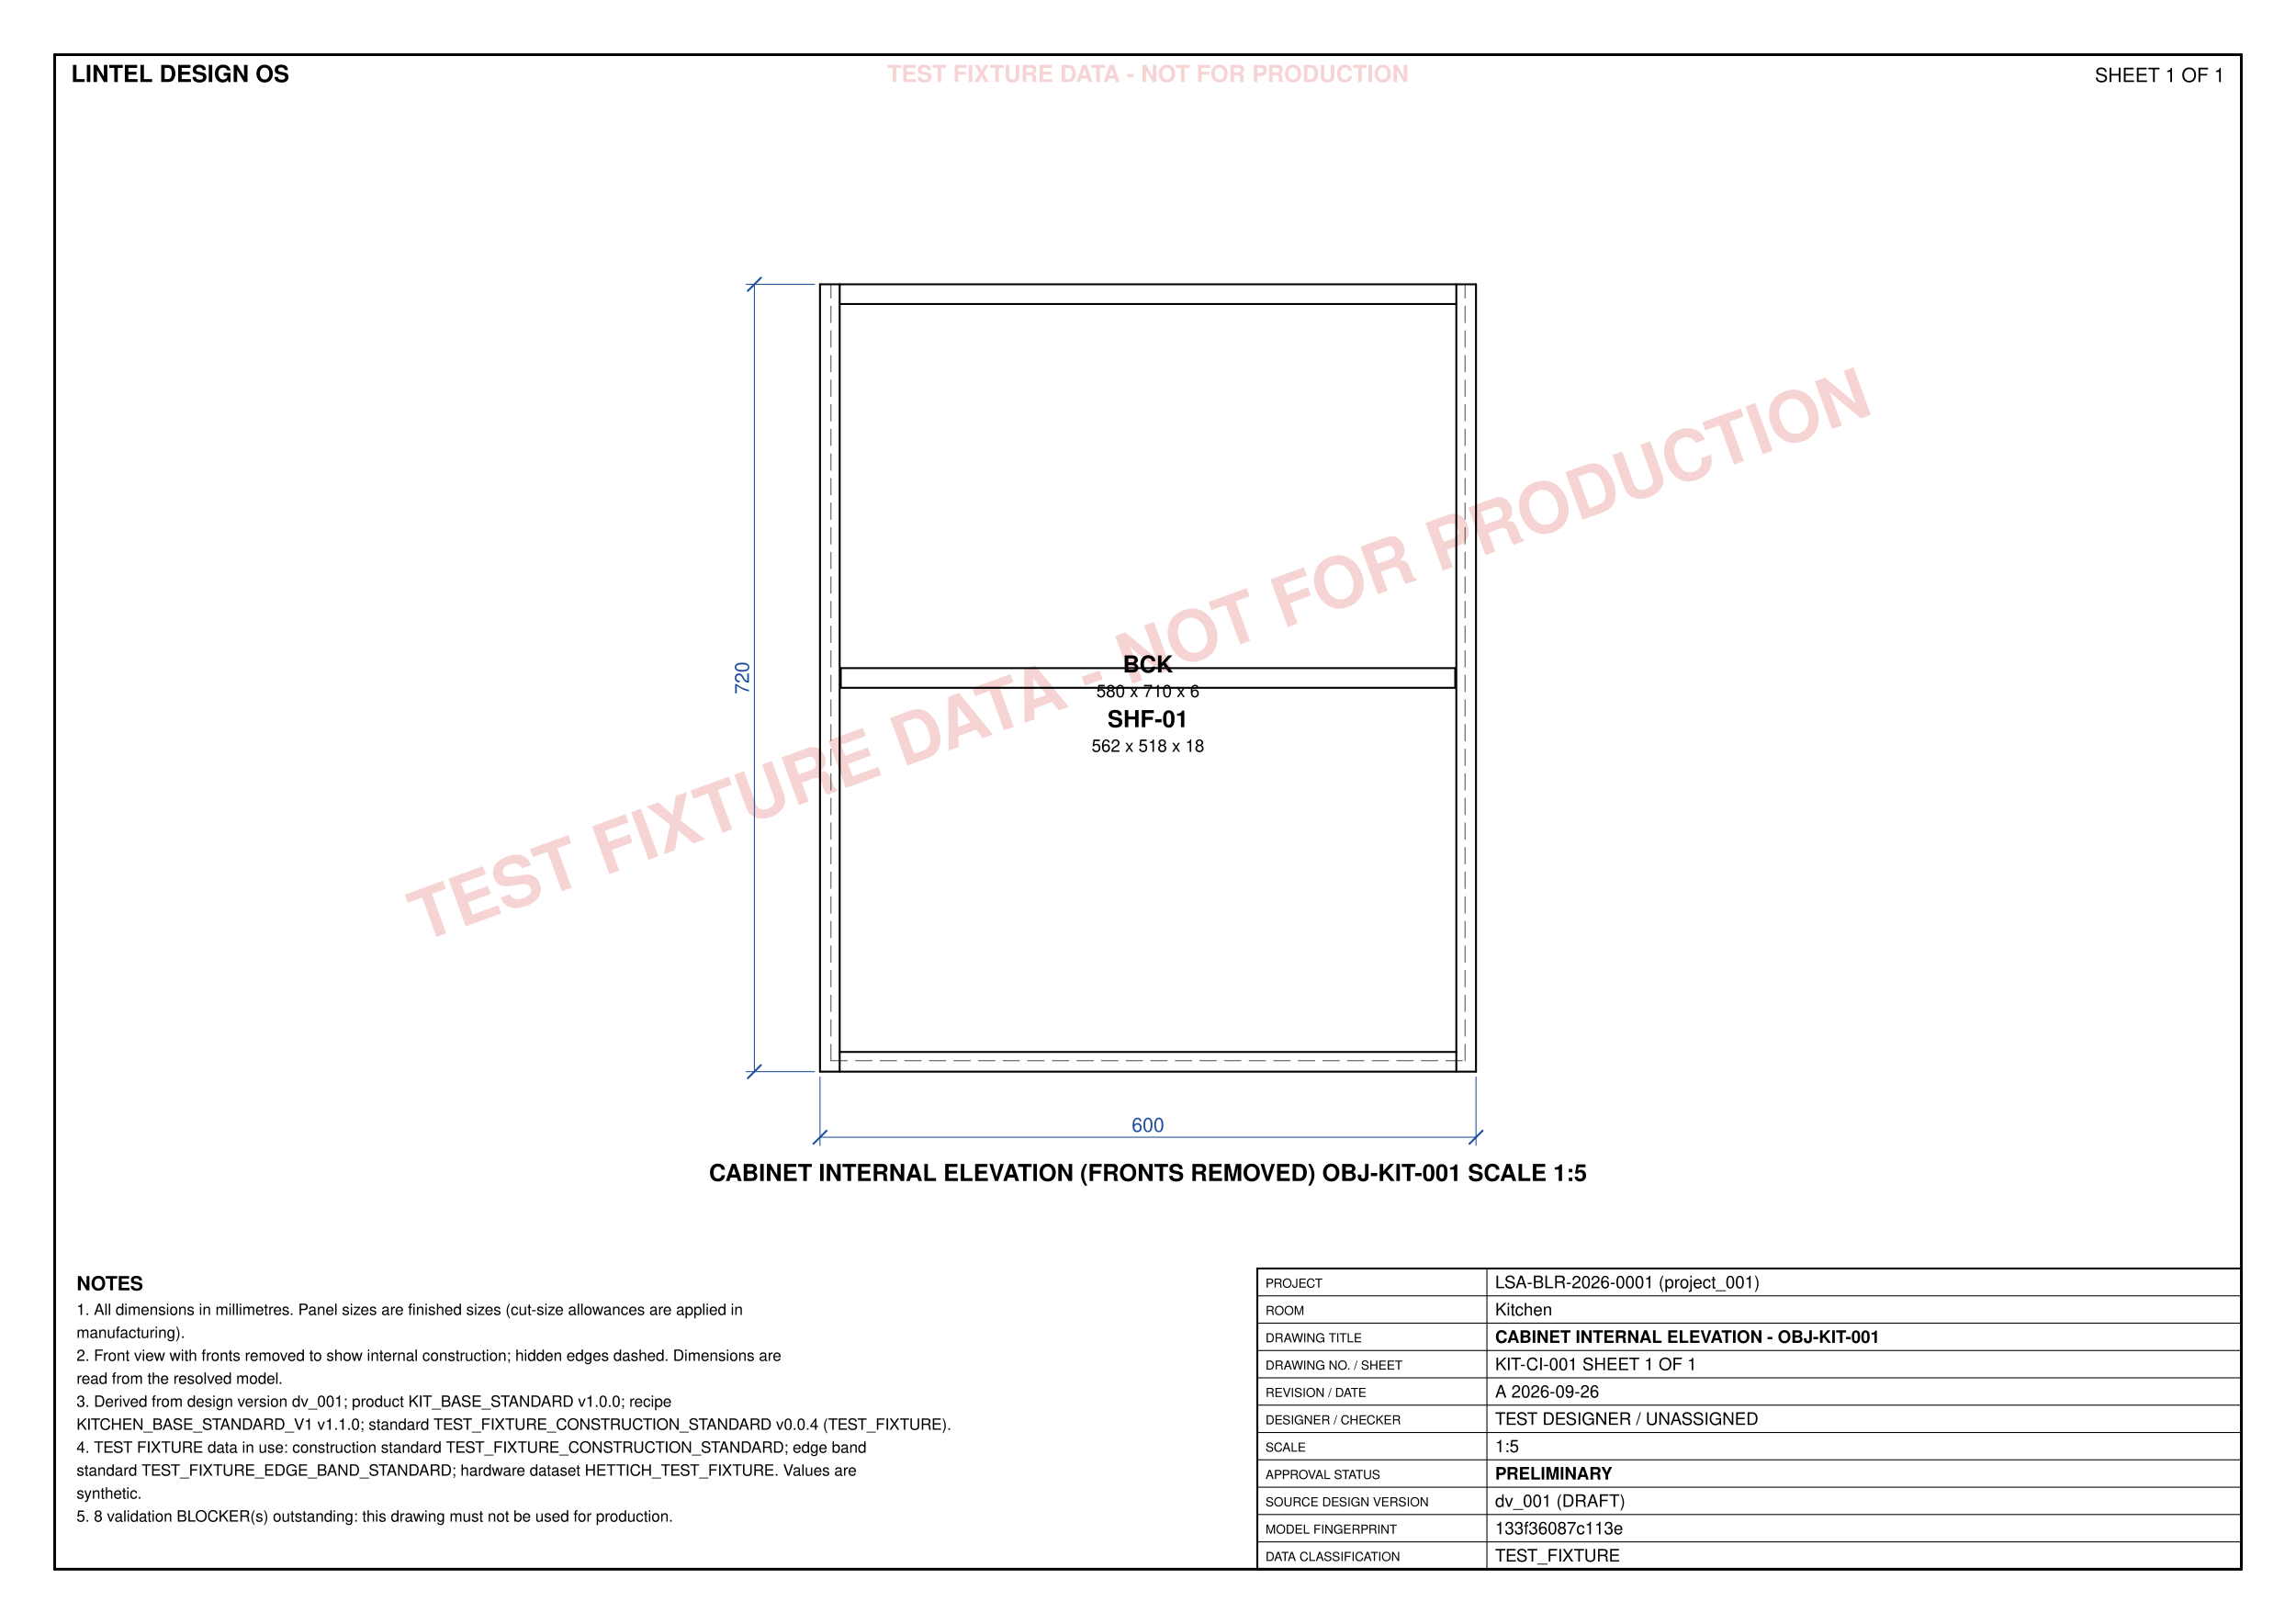
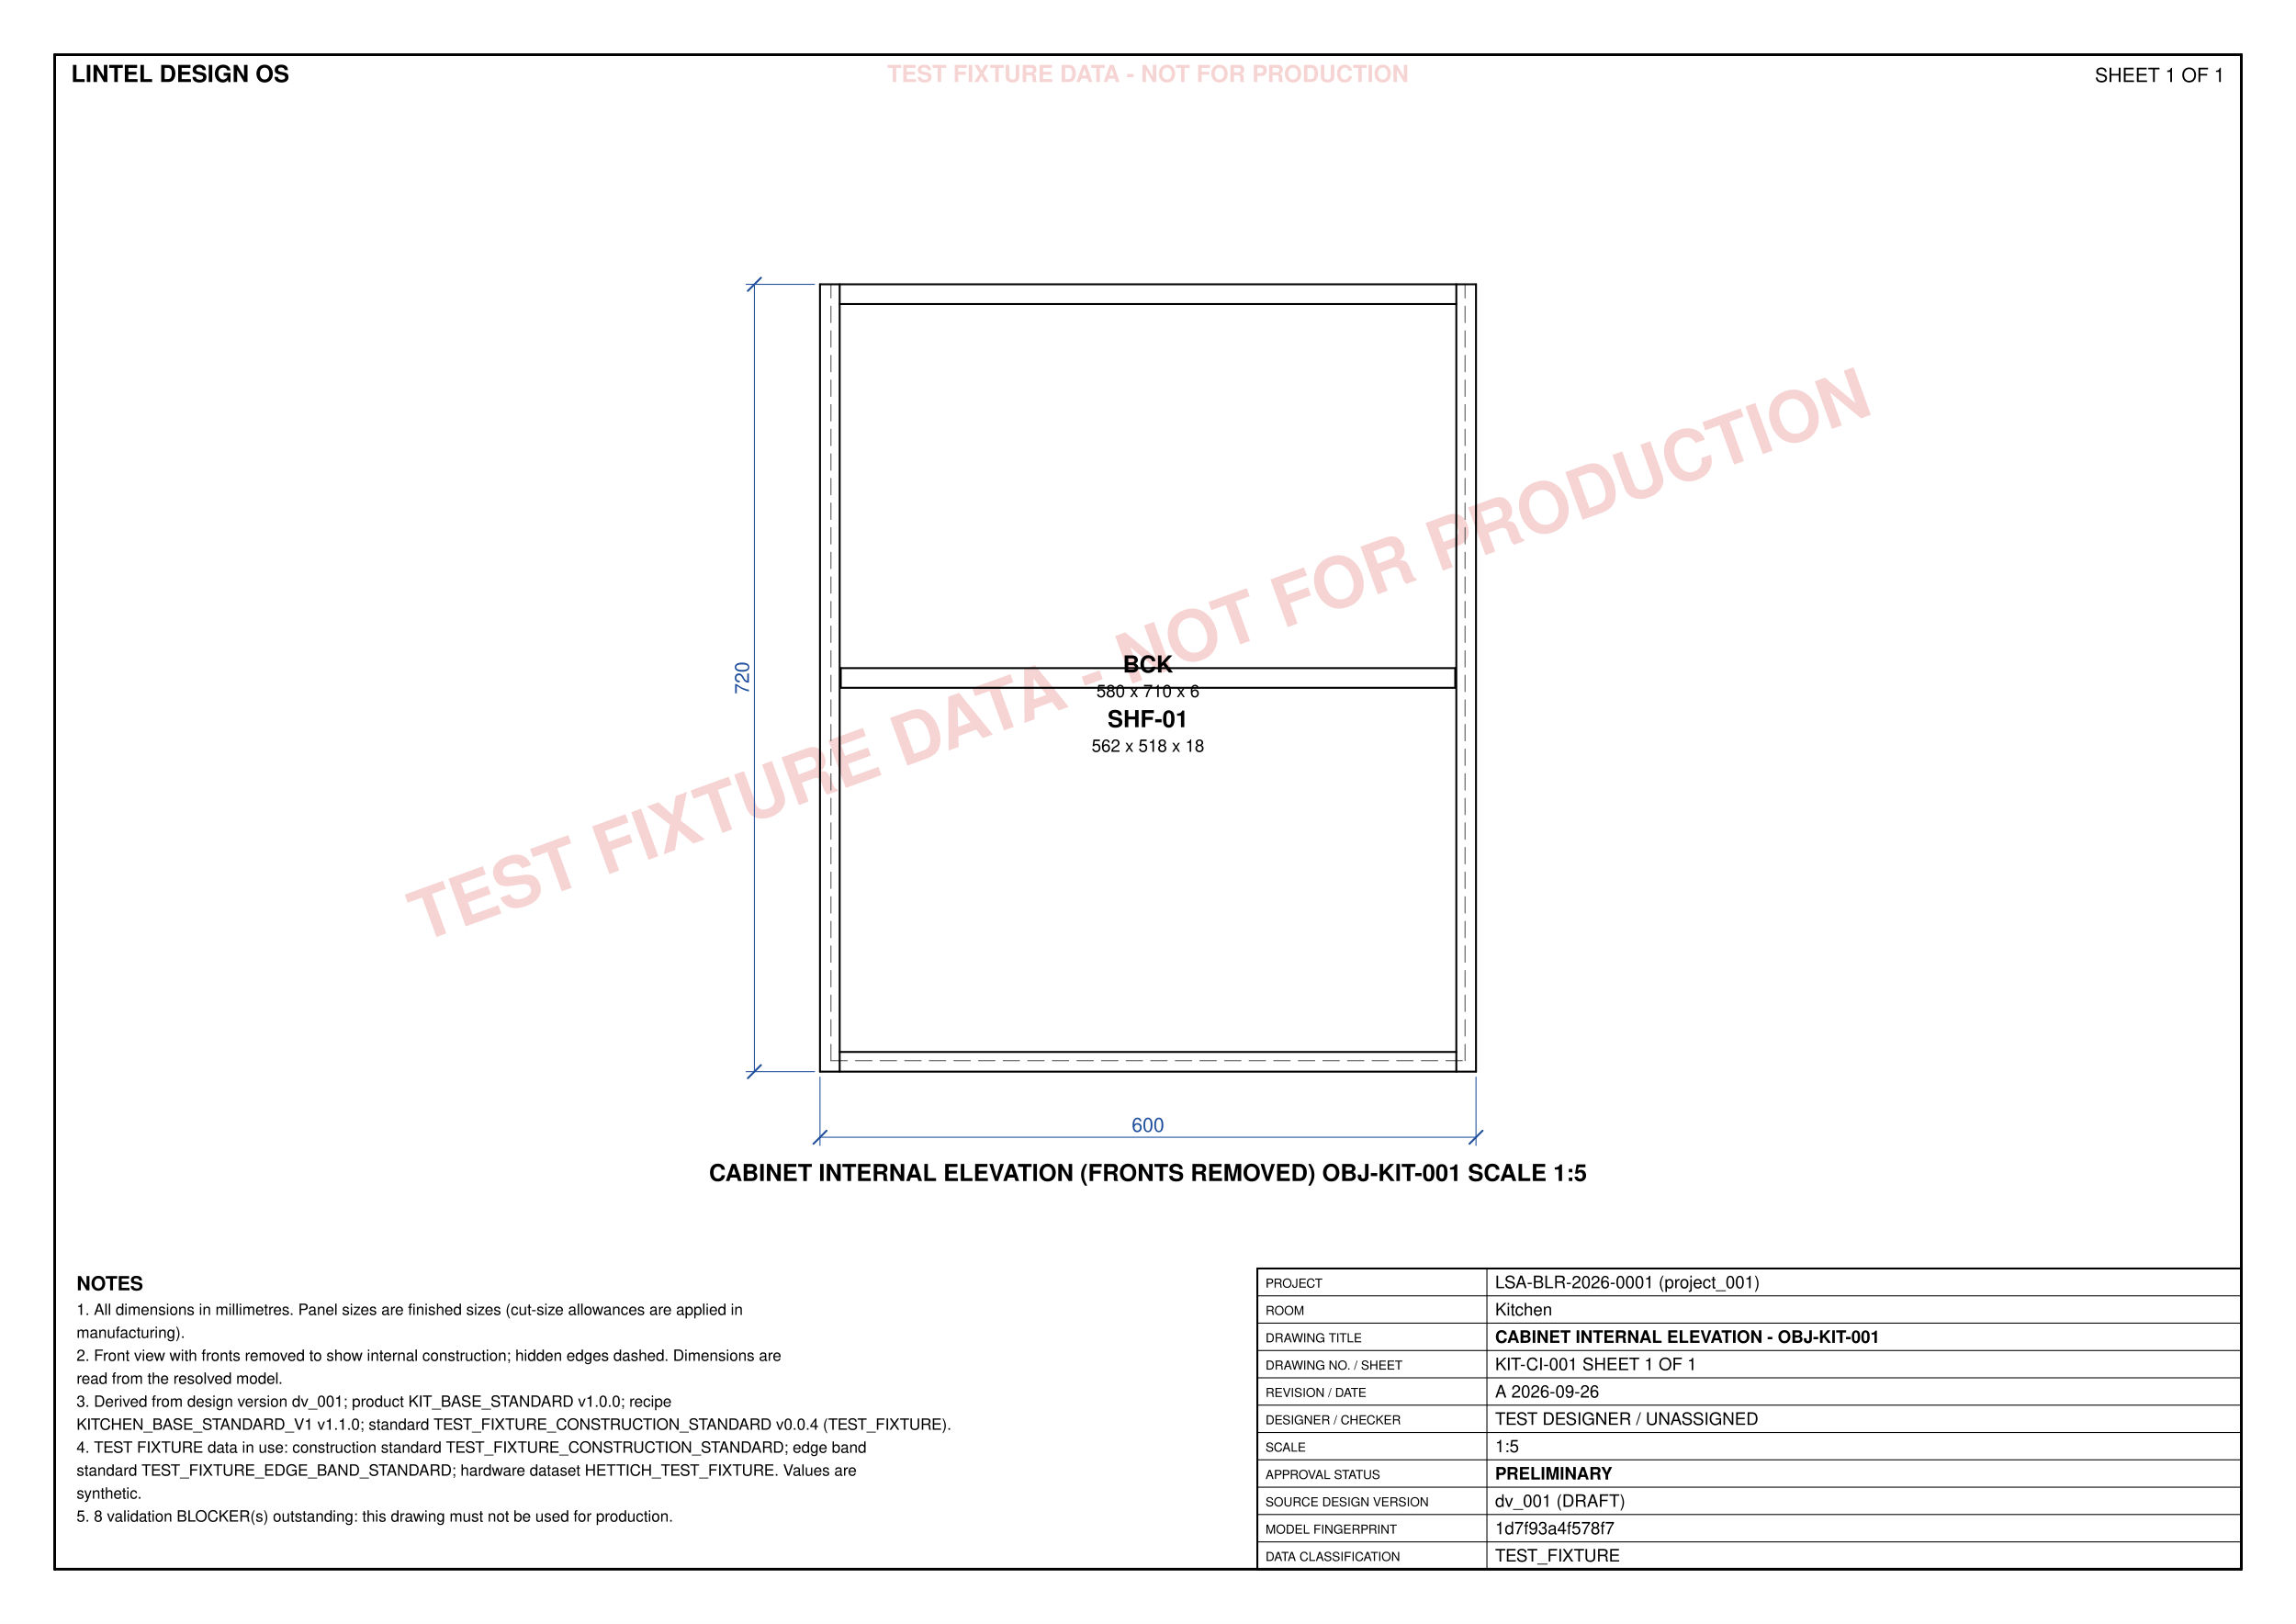
- <svg xmlns="http://www.w3.org/2000/svg" width="420mm" height="297mm" viewBox="0 0 420 297" data-drawing-id="DRW:dv_001:obj_001:CABINET_INTERNAL_ELEVATION:KIT-CI-001:RA" data-drawing-type="CABINET_INTERNAL_ELEVATION" data-status="PRELIMINARY" data-design-version="dv_001" data-model-fingerprint="133f36087c113e" data-classification="TEST_FIXTURE" data-content-hash="05496db23bc47d" data-sheet="1/1">
+ <svg xmlns="http://www.w3.org/2000/svg" width="420mm" height="297mm" viewBox="0 0 420 297" data-drawing-id="DRW:dv_001:obj_001:CABINET_INTERNAL_ELEVATION:KIT-CI-001:RA" data-drawing-type="CABINET_INTERNAL_ELEVATION" data-status="PRELIMINARY" data-design-version="dv_001" data-model-fingerprint="1d7f93a4f578f7" data-classification="TEST_FIXTURE" data-content-hash="03cdb676f70d1c" data-sheet="1/1">
  <rect x="0" y="0" width="420" height="297" fill="#ffffff" />
  <g id="WATERMARK" fill="#d9534f" stroke="#d9534f" opacity="0.25" font-family="Helvetica, Arial, sans-serif" stroke-linecap="round">
    <text stroke="none" x="210" y="124" font-size="12.714" text-anchor="middle" font-weight="bold" transform="rotate(-20 210 124)">TEST FIXTURE DATA - NOT FOR PRODUCTION</text>
    <text stroke="none" x="210" y="15" font-size="4.286" text-anchor="middle" font-weight="bold">TEST FIXTURE DATA - NOT FOR PRODUCTION</text>
  </g>
  <g id="BORDER" fill="#000000" stroke="#000000" font-family="Helvetica, Arial, sans-serif" stroke-linecap="round">
    <line fill="none" x1="10" y1="10" x2="410" y2="10" stroke-width="0.5" />
    <line fill="none" x1="410" y1="10" x2="410" y2="287" stroke-width="0.5" />
    <line fill="none" x1="410" y1="287" x2="10" y2="287" stroke-width="0.5" />
    <line fill="none" x1="10" y1="287" x2="10" y2="10" stroke-width="0.5" />
    <text stroke="none" x="13" y="15" font-size="4.286" text-anchor="start" font-weight="bold">LINTEL DESIGN OS</text>
    <text stroke="none" x="407" y="15" font-size="3.571" text-anchor="end">SHEET 1 OF 1</text>
  </g>
  <g id="HIDDEN" fill="#555555" stroke="#555555" font-family="Helvetica, Arial, sans-serif" stroke-linecap="round">
    <line fill="none" x1="152" y1="194" x2="268" y2="194" stroke-width="0.18" stroke-dasharray="3 1.5" />
    <line fill="none" x1="152" y1="194" x2="152" y2="52" stroke-width="0.18" stroke-dasharray="3 1.5" />
    <line fill="none" x1="268" y1="194" x2="268" y2="52" stroke-width="0.18" stroke-dasharray="3 1.5" />
  </g>
  <g id="VISIBLE" fill="#000000" stroke="#000000" font-family="Helvetica, Arial, sans-serif" stroke-linecap="round">
    <line fill="none" x1="150" y1="196" x2="270" y2="196" stroke-width="0.35" />
    <line fill="none" x1="153.6" y1="192.4" x2="266.4" y2="192.4" stroke-width="0.35" />
    <line fill="none" x1="153.8" y1="125.8" x2="266.2" y2="125.8" stroke-width="0.35" />
    <line fill="none" x1="153.8" y1="122.2" x2="266.2" y2="122.2" stroke-width="0.35" />
    <line fill="none" x1="153.6" y1="55.6" x2="266.4" y2="55.6" stroke-width="0.35" />
    <line fill="none" x1="150" y1="52" x2="270" y2="52" stroke-width="0.35" />
    <line fill="none" x1="150" y1="196" x2="150" y2="52" stroke-width="0.35" />
    <line fill="none" x1="153.6" y1="196" x2="153.6" y2="52" stroke-width="0.35" />
    <line fill="none" x1="153.8" y1="125.8" x2="153.8" y2="122.2" stroke-width="0.35" />
    <line fill="none" x1="266.2" y1="125.8" x2="266.2" y2="122.2" stroke-width="0.35" />
    <line fill="none" x1="266.4" y1="196" x2="266.4" y2="52" stroke-width="0.35" />
    <line fill="none" x1="270" y1="196" x2="270" y2="52" stroke-width="0.35" />
  </g>
  <g id="DIMENSION" fill="#1f4e9c" stroke="#1f4e9c" font-family="Helvetica, Arial, sans-serif" stroke-linecap="round">
    <line fill="none" x1="150" y1="197" x2="150" y2="209.5" stroke-width="0.18" />
    <line fill="none" x1="148.8" y1="209.2" x2="151.2" y2="206.8" stroke-width="0.35" />
    <line fill="none" x1="270" y1="197" x2="270" y2="209.5" stroke-width="0.18" />
    <line fill="none" x1="268.8" y1="209.2" x2="271.2" y2="206.8" stroke-width="0.35" />
    <line fill="none" x1="150" y1="208" x2="270" y2="208" stroke-width="0.18" />
    <text stroke="none" x="210" y="207" font-size="3.571" text-anchor="middle">600</text>
    <line fill="none" x1="149" y1="196" x2="136.5" y2="196" stroke-width="0.18" />
    <line fill="none" x1="136.8" y1="197.2" x2="139.2" y2="194.8" stroke-width="0.35" />
    <line fill="none" x1="149" y1="52" x2="136.5" y2="52" stroke-width="0.18" />
    <line fill="none" x1="136.8" y1="53.2" x2="139.2" y2="50.8" stroke-width="0.35" />
    <line fill="none" x1="138" y1="196" x2="138" y2="52" stroke-width="0.18" />
    <text stroke="none" x="137" y="124" font-size="3.571" text-anchor="middle" transform="rotate(-90 137 124)">720</text>
  </g>
  <g id="ANNOTATION" fill="#000000" stroke="#000000" font-family="Helvetica, Arial, sans-serif" stroke-linecap="round">
    <text stroke="none" x="210" y="123" font-size="4.286" text-anchor="middle" font-weight="bold">BCK</text>
    <text stroke="none" x="210" y="127.5" font-size="3.143" text-anchor="middle">580 x 710 x 6</text>
    <text stroke="none" x="210" y="133" font-size="4.286" text-anchor="middle" font-weight="bold">SHF-01</text>
    <text stroke="none" x="210" y="137.5" font-size="3.143" text-anchor="middle">562 x 518 x 18</text>
    <text stroke="none" x="210" y="216" font-size="4.286" text-anchor="middle" font-weight="bold">CABINET INTERNAL ELEVATION (FRONTS REMOVED)  OBJ-KIT-001  SCALE 1:5</text>
    <text stroke="none" x="14" y="236" font-size="3.571" text-anchor="start" font-weight="bold">NOTES</text>
    <text stroke="none" x="14" y="240.5" font-size="2.857" text-anchor="start">1. All dimensions in millimetres. Panel sizes are finished sizes (cut-size allowances are applied in</text>
    <text stroke="none" x="14" y="244.7" font-size="2.857" text-anchor="start">   manufacturing).</text>
    <text stroke="none" x="14" y="248.9" font-size="2.857" text-anchor="start">2. Front view with fronts removed to show internal construction; hidden edges dashed. Dimensions are</text>
    <text stroke="none" x="14" y="253.1" font-size="2.857" text-anchor="start">   read from the resolved model.</text>
    <text stroke="none" x="14" y="257.3" font-size="2.857" text-anchor="start">3. Derived from design version dv_001; product KIT_BASE_STANDARD v1.0.0; recipe</text>
    <text stroke="none" x="14" y="261.5" font-size="2.857" text-anchor="start">   KITCHEN_BASE_STANDARD_V1 v1.1.0; standard TEST_FIXTURE_CONSTRUCTION_STANDARD v0.0.4 (TEST_FIXTURE).</text>
    <text stroke="none" x="14" y="265.7" font-size="2.857" text-anchor="start">4. TEST FIXTURE data in use: construction standard TEST_FIXTURE_CONSTRUCTION_STANDARD; edge band</text>
    <text stroke="none" x="14" y="269.9" font-size="2.857" text-anchor="start">   standard TEST_FIXTURE_EDGE_BAND_STANDARD; hardware dataset HETTICH_TEST_FIXTURE. Values are</text>
    <text stroke="none" x="14" y="274.1" font-size="2.857" text-anchor="start">   synthetic.</text>
    <text stroke="none" x="14" y="278.3" font-size="2.857" text-anchor="start">5. 8 validation BLOCKER(s) outstanding: this drawing must not be used for production.</text>
  </g>
  <g id="TITLE_BLOCK" fill="#000000" stroke="#000000" font-family="Helvetica, Arial, sans-serif" stroke-linecap="round">
    <line fill="none" x1="230" y1="232" x2="410" y2="232" stroke-width="0.35" />
    <line fill="none" x1="410" y1="232" x2="410" y2="287" stroke-width="0.35" />
    <line fill="none" x1="410" y1="287" x2="230" y2="287" stroke-width="0.35" />
    <line fill="none" x1="230" y1="287" x2="230" y2="232" stroke-width="0.35" />
    <line fill="none" x1="272" y1="232" x2="272" y2="287" stroke-width="0.18" />
    <text stroke="none" x="231.5" y="235.5" font-size="2.286" text-anchor="start">PROJECT</text>
    <text stroke="none" x="273.5" y="235.6" font-size="3.143" text-anchor="start">LSA-BLR-2026-0001 (project_001)</text>
    <line fill="none" x1="230" y1="237" x2="410" y2="237" stroke-width="0.18" />
    <text stroke="none" x="231.5" y="240.5" font-size="2.286" text-anchor="start">ROOM</text>
    <text stroke="none" x="273.5" y="240.6" font-size="3.143" text-anchor="start">Kitchen</text>
    <line fill="none" x1="230" y1="242" x2="410" y2="242" stroke-width="0.18" />
    <text stroke="none" x="231.5" y="245.5" font-size="2.286" text-anchor="start">DRAWING TITLE</text>
    <text stroke="none" x="273.5" y="245.6" font-size="3.143" text-anchor="start" font-weight="bold">CABINET INTERNAL ELEVATION - OBJ-KIT-001</text>
    <line fill="none" x1="230" y1="247" x2="410" y2="247" stroke-width="0.18" />
    <text stroke="none" x="231.5" y="250.5" font-size="2.286" text-anchor="start">DRAWING NO. / SHEET</text>
    <text stroke="none" x="273.5" y="250.6" font-size="3.143" text-anchor="start">KIT-CI-001   SHEET 1 OF 1</text>
    <line fill="none" x1="230" y1="252" x2="410" y2="252" stroke-width="0.18" />
    <text stroke="none" x="231.5" y="255.5" font-size="2.286" text-anchor="start">REVISION / DATE</text>
    <text stroke="none" x="273.5" y="255.6" font-size="3.143" text-anchor="start">A   2026-09-26</text>
    <line fill="none" x1="230" y1="257" x2="410" y2="257" stroke-width="0.18" />
    <text stroke="none" x="231.5" y="260.5" font-size="2.286" text-anchor="start">DESIGNER / CHECKER</text>
    <text stroke="none" x="273.5" y="260.6" font-size="3.143" text-anchor="start">TEST DESIGNER / UNASSIGNED</text>
    <line fill="none" x1="230" y1="262" x2="410" y2="262" stroke-width="0.18" />
    <text stroke="none" x="231.5" y="265.5" font-size="2.286" text-anchor="start">SCALE</text>
    <text stroke="none" x="273.5" y="265.6" font-size="3.143" text-anchor="start">1:5</text>
    <line fill="none" x1="230" y1="267" x2="410" y2="267" stroke-width="0.18" />
    <text stroke="none" x="231.5" y="270.5" font-size="2.286" text-anchor="start">APPROVAL STATUS</text>
    <text stroke="none" x="273.5" y="270.6" font-size="3.143" text-anchor="start" font-weight="bold">PRELIMINARY</text>
    <line fill="none" x1="230" y1="272" x2="410" y2="272" stroke-width="0.18" />
    <text stroke="none" x="231.5" y="275.5" font-size="2.286" text-anchor="start">SOURCE DESIGN VERSION</text>
    <text stroke="none" x="273.5" y="275.6" font-size="3.143" text-anchor="start">dv_001 (DRAFT)</text>
    <line fill="none" x1="230" y1="277" x2="410" y2="277" stroke-width="0.18" />
    <text stroke="none" x="231.5" y="280.5" font-size="2.286" text-anchor="start">MODEL FINGERPRINT</text>
-     <text stroke="none" x="273.5" y="280.6" font-size="3.143" text-anchor="start">133f36087c113e</text>
+     <text stroke="none" x="273.5" y="280.6" font-size="3.143" text-anchor="start">1d7f93a4f578f7</text>
    <line fill="none" x1="230" y1="282" x2="410" y2="282" stroke-width="0.18" />
    <text stroke="none" x="231.5" y="285.5" font-size="2.286" text-anchor="start">DATA CLASSIFICATION</text>
    <text stroke="none" x="273.5" y="285.6" font-size="3.143" text-anchor="start">TEST_FIXTURE</text>
  </g>
</svg>
